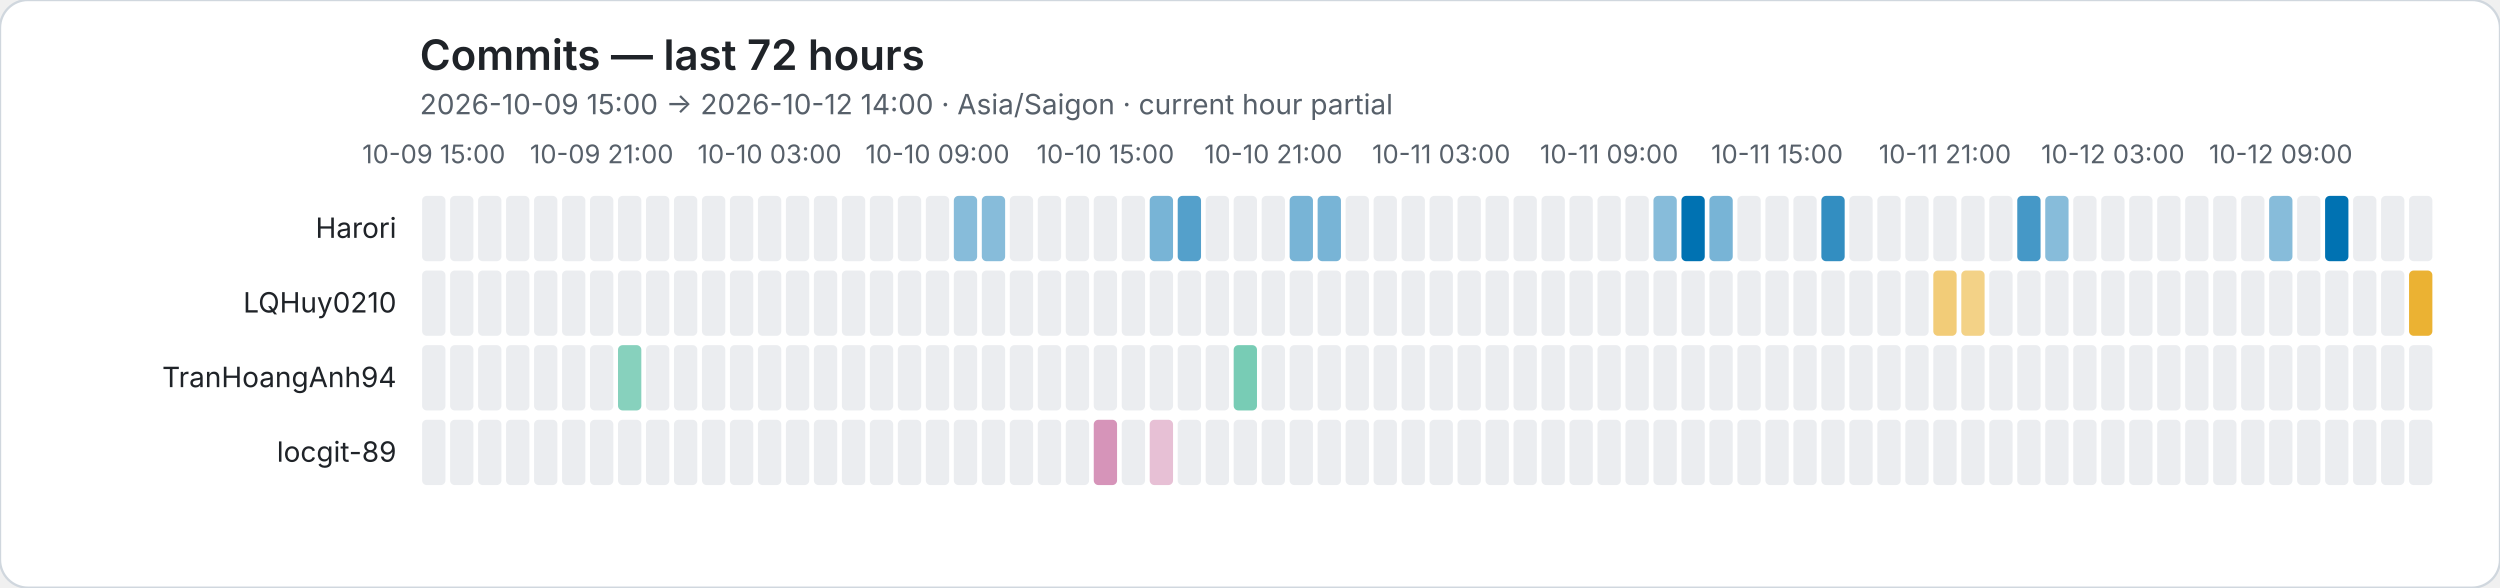
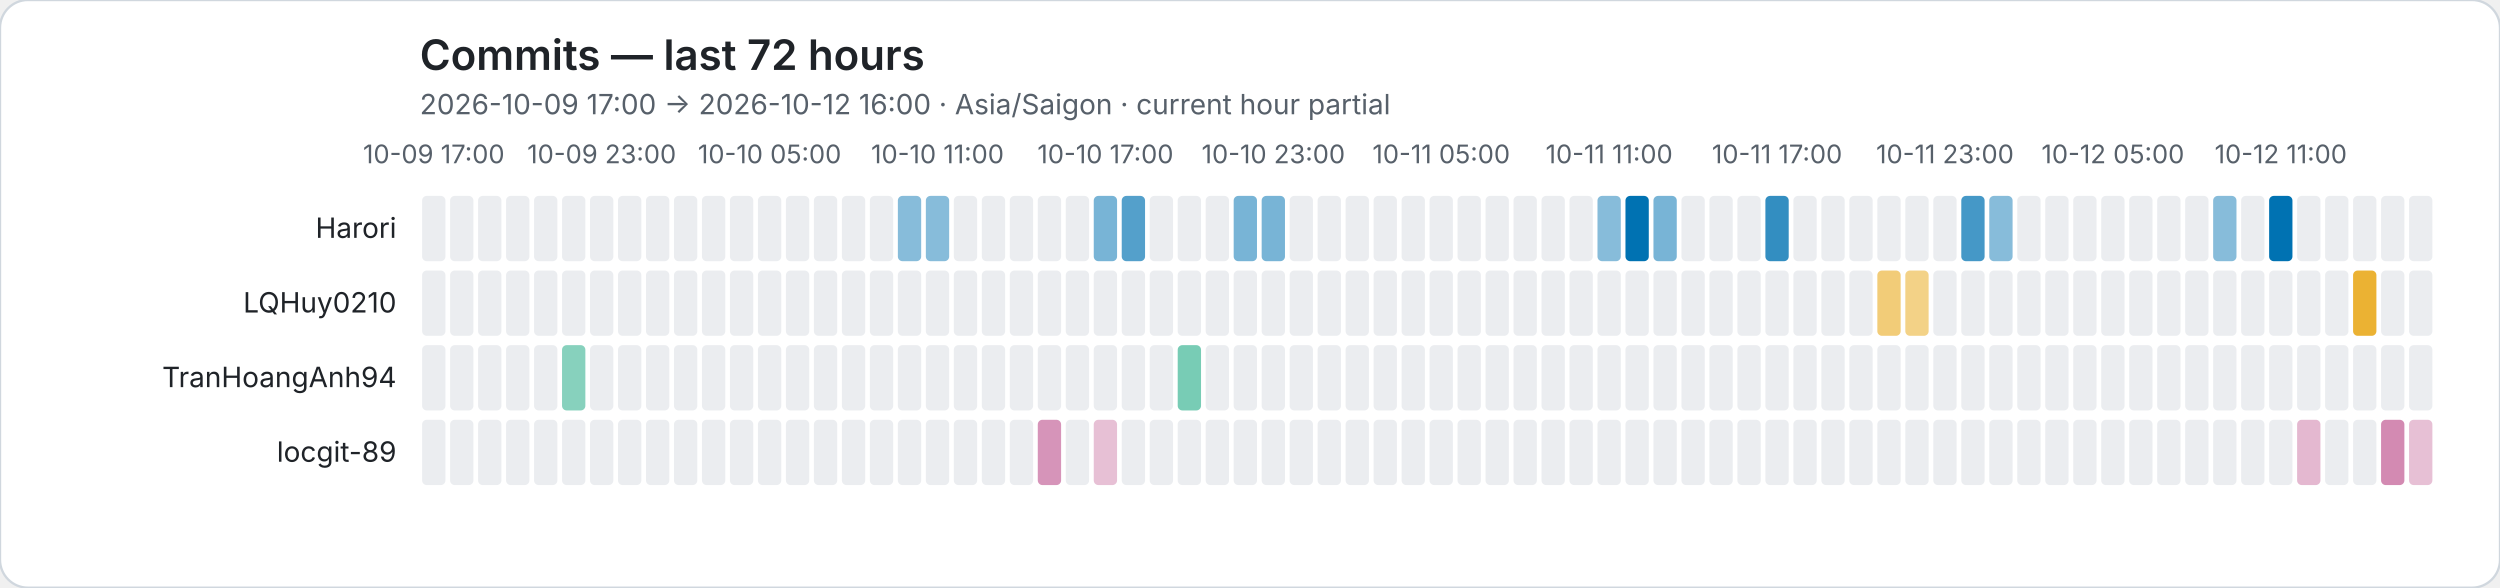
<svg xmlns="http://www.w3.org/2000/svg" role="img" viewBox="0 0 1072 252">
  <rect width="1072" height="252" rx="12" fill="#ffffff" stroke="#d0d7de" />
  <style>text{font-family:system-ui,-apple-system,BlinkMacSystemFont,"Segoe UI",sans-serif}.axis{fill:#57606a;font-size:11px}.heading{fill:#1f2328;font-size:18px;font-weight:600}.subheading{fill:#57606a;font-size:12px}.name{fill:#1f2328;font-size:12px}</style>
  <text class="heading" x="180" y="30">Commits — last 72 hours</text>
-   <text class="subheading" x="180" y="49">2026-10-09 15:00 → 2026-10-12 14:00 · Asia/Saigon · current hour partial</text>
-   <text class="axis" x="186" y="70" text-anchor="middle">10-09 15:00</text>
-   <text class="axis" x="258" y="70" text-anchor="middle">10-09 21:00</text>
-   <text class="axis" x="330" y="70" text-anchor="middle">10-10 03:00</text>
-   <text class="axis" x="402" y="70" text-anchor="middle">10-10 09:00</text>
-   <text class="axis" x="474" y="70" text-anchor="middle">10-10 15:00</text>
-   <text class="axis" x="546" y="70" text-anchor="middle">10-10 21:00</text>
-   <text class="axis" x="618" y="70" text-anchor="middle">10-11 03:00</text>
-   <text class="axis" x="690" y="70" text-anchor="middle">10-11 09:00</text>
-   <text class="axis" x="762" y="70" text-anchor="middle">10-11 15:00</text>
-   <text class="axis" x="834" y="70" text-anchor="middle">10-11 21:00</text>
-   <text class="axis" x="906" y="70" text-anchor="middle">10-12 03:00</text>
-   <text class="axis" x="978" y="70" text-anchor="middle">10-12 09:00</text>
+   <text class="subheading" x="180" y="49">2026-10-09 17:00 → 2026-10-12 16:00 · Asia/Saigon · current hour partial</text>
+   <text class="axis" x="186" y="70" text-anchor="middle">10-09 17:00</text>
+   <text class="axis" x="258" y="70" text-anchor="middle">10-09 23:00</text>
+   <text class="axis" x="330" y="70" text-anchor="middle">10-10 05:00</text>
+   <text class="axis" x="402" y="70" text-anchor="middle">10-10 11:00</text>
+   <text class="axis" x="474" y="70" text-anchor="middle">10-10 17:00</text>
+   <text class="axis" x="546" y="70" text-anchor="middle">10-10 23:00</text>
+   <text class="axis" x="618" y="70" text-anchor="middle">10-11 05:00</text>
+   <text class="axis" x="690" y="70" text-anchor="middle">10-11 11:00</text>
+   <text class="axis" x="762" y="70" text-anchor="middle">10-11 17:00</text>
+   <text class="axis" x="834" y="70" text-anchor="middle">10-11 23:00</text>
+   <text class="axis" x="906" y="70" text-anchor="middle">10-12 05:00</text>
+   <text class="axis" x="978" y="70" text-anchor="middle">10-12 11:00</text>
  <text class="name" x="170" y="102" text-anchor="end">Harori</text>
  <rect data-hour="0" x="181" y="84" width="10" height="28" rx="2" fill="#ebedf0" />
  <rect data-hour="1" x="193" y="84" width="10" height="28" rx="2" fill="#ebedf0" />
  <rect data-hour="2" x="205" y="84" width="10" height="28" rx="2" fill="#ebedf0" />
  <rect data-hour="3" x="217" y="84" width="10" height="28" rx="2" fill="#ebedf0" />
  <rect data-hour="4" x="229" y="84" width="10" height="28" rx="2" fill="#ebedf0" />
  <rect data-hour="5" x="241" y="84" width="10" height="28" rx="2" fill="#ebedf0" />
  <rect data-hour="6" x="253" y="84" width="10" height="28" rx="2" fill="#ebedf0" />
  <rect data-hour="7" x="265" y="84" width="10" height="28" rx="2" fill="#ebedf0" />
  <rect data-hour="8" x="277" y="84" width="10" height="28" rx="2" fill="#ebedf0" />
  <rect data-hour="9" x="289" y="84" width="10" height="28" rx="2" fill="#ebedf0" />
  <rect data-hour="10" x="301" y="84" width="10" height="28" rx="2" fill="#ebedf0" />
  <rect data-hour="11" x="313" y="84" width="10" height="28" rx="2" fill="#ebedf0" />
  <rect data-hour="12" x="325" y="84" width="10" height="28" rx="2" fill="#ebedf0" />
  <rect data-hour="13" x="337" y="84" width="10" height="28" rx="2" fill="#ebedf0" />
  <rect data-hour="14" x="349" y="84" width="10" height="28" rx="2" fill="#ebedf0" />
  <rect data-hour="15" x="361" y="84" width="10" height="28" rx="2" fill="#ebedf0" />
  <rect data-hour="16" x="373" y="84" width="10" height="28" rx="2" fill="#ebedf0" />
-   <rect data-hour="17" x="385" y="84" width="10" height="28" rx="2" fill="#ebedf0" />
-   <rect data-hour="18" x="397" y="84" width="10" height="28" rx="2" fill="#ebedf0" />
-   <rect data-hour="19" x="409" y="84" width="10" height="28" rx="2" fill="rgba(0, 114, 178, 0.47)" />
-   <rect data-hour="20" x="421" y="84" width="10" height="28" rx="2" fill="rgba(0, 114, 178, 0.47)" />
+   <rect data-hour="17" x="385" y="84" width="10" height="28" rx="2" fill="rgba(0, 114, 178, 0.47)" />
+   <rect data-hour="18" x="397" y="84" width="10" height="28" rx="2" fill="rgba(0, 114, 178, 0.47)" />
+   <rect data-hour="19" x="409" y="84" width="10" height="28" rx="2" fill="#ebedf0" />
+   <rect data-hour="20" x="421" y="84" width="10" height="28" rx="2" fill="#ebedf0" />
  <rect data-hour="21" x="433" y="84" width="10" height="28" rx="2" fill="#ebedf0" />
  <rect data-hour="22" x="445" y="84" width="10" height="28" rx="2" fill="#ebedf0" />
  <rect data-hour="23" x="457" y="84" width="10" height="28" rx="2" fill="#ebedf0" />
-   <rect data-hour="24" x="469" y="84" width="10" height="28" rx="2" fill="#ebedf0" />
-   <rect data-hour="25" x="481" y="84" width="10" height="28" rx="2" fill="#ebedf0" />
-   <rect data-hour="26" x="493" y="84" width="10" height="28" rx="2" fill="rgba(0, 114, 178, 0.53)" />
-   <rect data-hour="27" x="505" y="84" width="10" height="28" rx="2" fill="rgba(0, 114, 178, 0.67)" />
+   <rect data-hour="24" x="469" y="84" width="10" height="28" rx="2" fill="rgba(0, 114, 178, 0.53)" />
+   <rect data-hour="25" x="481" y="84" width="10" height="28" rx="2" fill="rgba(0, 114, 178, 0.67)" />
+   <rect data-hour="26" x="493" y="84" width="10" height="28" rx="2" fill="#ebedf0" />
+   <rect data-hour="27" x="505" y="84" width="10" height="28" rx="2" fill="#ebedf0" />
  <rect data-hour="28" x="517" y="84" width="10" height="28" rx="2" fill="#ebedf0" />
-   <rect data-hour="29" x="529" y="84" width="10" height="28" rx="2" fill="#ebedf0" />
-   <rect data-hour="30" x="541" y="84" width="10" height="28" rx="2" fill="#ebedf0" />
-   <rect data-hour="31" x="553" y="84" width="10" height="28" rx="2" fill="rgba(0, 114, 178, 0.53)" />
-   <rect data-hour="32" x="565" y="84" width="10" height="28" rx="2" fill="rgba(0, 114, 178, 0.53)" />
+   <rect data-hour="29" x="529" y="84" width="10" height="28" rx="2" fill="rgba(0, 114, 178, 0.53)" />
+   <rect data-hour="30" x="541" y="84" width="10" height="28" rx="2" fill="rgba(0, 114, 178, 0.53)" />
+   <rect data-hour="31" x="553" y="84" width="10" height="28" rx="2" fill="#ebedf0" />
+   <rect data-hour="32" x="565" y="84" width="10" height="28" rx="2" fill="#ebedf0" />
  <rect data-hour="33" x="577" y="84" width="10" height="28" rx="2" fill="#ebedf0" />
  <rect data-hour="34" x="589" y="84" width="10" height="28" rx="2" fill="#ebedf0" />
  <rect data-hour="35" x="601" y="84" width="10" height="28" rx="2" fill="#ebedf0" />
  <rect data-hour="36" x="613" y="84" width="10" height="28" rx="2" fill="#ebedf0" />
  <rect data-hour="37" x="625" y="84" width="10" height="28" rx="2" fill="#ebedf0" />
  <rect data-hour="38" x="637" y="84" width="10" height="28" rx="2" fill="#ebedf0" />
  <rect data-hour="39" x="649" y="84" width="10" height="28" rx="2" fill="#ebedf0" />
  <rect data-hour="40" x="661" y="84" width="10" height="28" rx="2" fill="#ebedf0" />
  <rect data-hour="41" x="673" y="84" width="10" height="28" rx="2" fill="#ebedf0" />
-   <rect data-hour="42" x="685" y="84" width="10" height="28" rx="2" fill="#ebedf0" />
-   <rect data-hour="43" x="697" y="84" width="10" height="28" rx="2" fill="#ebedf0" />
-   <rect data-hour="44" x="709" y="84" width="10" height="28" rx="2" fill="rgba(0, 114, 178, 0.47)" />
-   <rect data-hour="45" x="721" y="84" width="10" height="28" rx="2" fill="rgba(0, 114, 178, 1.00)" />
-   <rect data-hour="46" x="733" y="84" width="10" height="28" rx="2" fill="rgba(0, 114, 178, 0.53)" />
+   <rect data-hour="42" x="685" y="84" width="10" height="28" rx="2" fill="rgba(0, 114, 178, 0.47)" />
+   <rect data-hour="43" x="697" y="84" width="10" height="28" rx="2" fill="rgba(0, 114, 178, 1.00)" />
+   <rect data-hour="44" x="709" y="84" width="10" height="28" rx="2" fill="rgba(0, 114, 178, 0.53)" />
+   <rect data-hour="45" x="721" y="84" width="10" height="28" rx="2" fill="#ebedf0" />
+   <rect data-hour="46" x="733" y="84" width="10" height="28" rx="2" fill="#ebedf0" />
  <rect data-hour="47" x="745" y="84" width="10" height="28" rx="2" fill="#ebedf0" />
-   <rect data-hour="48" x="757" y="84" width="10" height="28" rx="2" fill="#ebedf0" />
+   <rect data-hour="48" x="757" y="84" width="10" height="28" rx="2" fill="rgba(0, 114, 178, 0.80)" />
  <rect data-hour="49" x="769" y="84" width="10" height="28" rx="2" fill="#ebedf0" />
-   <rect data-hour="50" x="781" y="84" width="10" height="28" rx="2" fill="rgba(0, 114, 178, 0.80)" />
+   <rect data-hour="50" x="781" y="84" width="10" height="28" rx="2" fill="#ebedf0" />
  <rect data-hour="51" x="793" y="84" width="10" height="28" rx="2" fill="#ebedf0" />
  <rect data-hour="52" x="805" y="84" width="10" height="28" rx="2" fill="#ebedf0" />
  <rect data-hour="53" x="817" y="84" width="10" height="28" rx="2" fill="#ebedf0" />
  <rect data-hour="54" x="829" y="84" width="10" height="28" rx="2" fill="#ebedf0" />
-   <rect data-hour="55" x="841" y="84" width="10" height="28" rx="2" fill="#ebedf0" />
-   <rect data-hour="56" x="853" y="84" width="10" height="28" rx="2" fill="#ebedf0" />
-   <rect data-hour="57" x="865" y="84" width="10" height="28" rx="2" fill="rgba(0, 114, 178, 0.73)" />
-   <rect data-hour="58" x="877" y="84" width="10" height="28" rx="2" fill="rgba(0, 114, 178, 0.47)" />
+   <rect data-hour="55" x="841" y="84" width="10" height="28" rx="2" fill="rgba(0, 114, 178, 0.73)" />
+   <rect data-hour="56" x="853" y="84" width="10" height="28" rx="2" fill="rgba(0, 114, 178, 0.47)" />
+   <rect data-hour="57" x="865" y="84" width="10" height="28" rx="2" fill="#ebedf0" />
+   <rect data-hour="58" x="877" y="84" width="10" height="28" rx="2" fill="#ebedf0" />
  <rect data-hour="59" x="889" y="84" width="10" height="28" rx="2" fill="#ebedf0" />
  <rect data-hour="60" x="901" y="84" width="10" height="28" rx="2" fill="#ebedf0" />
  <rect data-hour="61" x="913" y="84" width="10" height="28" rx="2" fill="#ebedf0" />
  <rect data-hour="62" x="925" y="84" width="10" height="28" rx="2" fill="#ebedf0" />
  <rect data-hour="63" x="937" y="84" width="10" height="28" rx="2" fill="#ebedf0" />
-   <rect data-hour="64" x="949" y="84" width="10" height="28" rx="2" fill="#ebedf0" />
+   <rect data-hour="64" x="949" y="84" width="10" height="28" rx="2" fill="rgba(0, 114, 178, 0.47)" />
  <rect data-hour="65" x="961" y="84" width="10" height="28" rx="2" fill="#ebedf0" />
-   <rect data-hour="66" x="973" y="84" width="10" height="28" rx="2" fill="rgba(0, 114, 178, 0.47)" />
+   <rect data-hour="66" x="973" y="84" width="10" height="28" rx="2" fill="rgba(0, 114, 178, 1.00)" />
  <rect data-hour="67" x="985" y="84" width="10" height="28" rx="2" fill="#ebedf0" />
-   <rect data-hour="68" x="997" y="84" width="10" height="28" rx="2" fill="rgba(0, 114, 178, 1.00)" />
+   <rect data-hour="68" x="997" y="84" width="10" height="28" rx="2" fill="#ebedf0" />
  <rect data-hour="69" x="1009" y="84" width="10" height="28" rx="2" fill="#ebedf0" />
  <rect data-hour="70" x="1021" y="84" width="10" height="28" rx="2" fill="#ebedf0" />
  <rect data-hour="71" x="1033" y="84" width="10" height="28" rx="2" fill="#ebedf0" />
  <text class="name" x="170" y="134" text-anchor="end">LQHuy0210</text>
  <rect data-hour="0" x="181" y="116" width="10" height="28" rx="2" fill="#ebedf0" />
  <rect data-hour="1" x="193" y="116" width="10" height="28" rx="2" fill="#ebedf0" />
  <rect data-hour="2" x="205" y="116" width="10" height="28" rx="2" fill="#ebedf0" />
  <rect data-hour="3" x="217" y="116" width="10" height="28" rx="2" fill="#ebedf0" />
  <rect data-hour="4" x="229" y="116" width="10" height="28" rx="2" fill="#ebedf0" />
  <rect data-hour="5" x="241" y="116" width="10" height="28" rx="2" fill="#ebedf0" />
  <rect data-hour="6" x="253" y="116" width="10" height="28" rx="2" fill="#ebedf0" />
  <rect data-hour="7" x="265" y="116" width="10" height="28" rx="2" fill="#ebedf0" />
  <rect data-hour="8" x="277" y="116" width="10" height="28" rx="2" fill="#ebedf0" />
  <rect data-hour="9" x="289" y="116" width="10" height="28" rx="2" fill="#ebedf0" />
  <rect data-hour="10" x="301" y="116" width="10" height="28" rx="2" fill="#ebedf0" />
  <rect data-hour="11" x="313" y="116" width="10" height="28" rx="2" fill="#ebedf0" />
  <rect data-hour="12" x="325" y="116" width="10" height="28" rx="2" fill="#ebedf0" />
  <rect data-hour="13" x="337" y="116" width="10" height="28" rx="2" fill="#ebedf0" />
  <rect data-hour="14" x="349" y="116" width="10" height="28" rx="2" fill="#ebedf0" />
  <rect data-hour="15" x="361" y="116" width="10" height="28" rx="2" fill="#ebedf0" />
  <rect data-hour="16" x="373" y="116" width="10" height="28" rx="2" fill="#ebedf0" />
  <rect data-hour="17" x="385" y="116" width="10" height="28" rx="2" fill="#ebedf0" />
  <rect data-hour="18" x="397" y="116" width="10" height="28" rx="2" fill="#ebedf0" />
  <rect data-hour="19" x="409" y="116" width="10" height="28" rx="2" fill="#ebedf0" />
  <rect data-hour="20" x="421" y="116" width="10" height="28" rx="2" fill="#ebedf0" />
  <rect data-hour="21" x="433" y="116" width="10" height="28" rx="2" fill="#ebedf0" />
  <rect data-hour="22" x="445" y="116" width="10" height="28" rx="2" fill="#ebedf0" />
  <rect data-hour="23" x="457" y="116" width="10" height="28" rx="2" fill="#ebedf0" />
  <rect data-hour="24" x="469" y="116" width="10" height="28" rx="2" fill="#ebedf0" />
  <rect data-hour="25" x="481" y="116" width="10" height="28" rx="2" fill="#ebedf0" />
  <rect data-hour="26" x="493" y="116" width="10" height="28" rx="2" fill="#ebedf0" />
  <rect data-hour="27" x="505" y="116" width="10" height="28" rx="2" fill="#ebedf0" />
  <rect data-hour="28" x="517" y="116" width="10" height="28" rx="2" fill="#ebedf0" />
  <rect data-hour="29" x="529" y="116" width="10" height="28" rx="2" fill="#ebedf0" />
  <rect data-hour="30" x="541" y="116" width="10" height="28" rx="2" fill="#ebedf0" />
  <rect data-hour="31" x="553" y="116" width="10" height="28" rx="2" fill="#ebedf0" />
  <rect data-hour="32" x="565" y="116" width="10" height="28" rx="2" fill="#ebedf0" />
  <rect data-hour="33" x="577" y="116" width="10" height="28" rx="2" fill="#ebedf0" />
  <rect data-hour="34" x="589" y="116" width="10" height="28" rx="2" fill="#ebedf0" />
  <rect data-hour="35" x="601" y="116" width="10" height="28" rx="2" fill="#ebedf0" />
  <rect data-hour="36" x="613" y="116" width="10" height="28" rx="2" fill="#ebedf0" />
  <rect data-hour="37" x="625" y="116" width="10" height="28" rx="2" fill="#ebedf0" />
  <rect data-hour="38" x="637" y="116" width="10" height="28" rx="2" fill="#ebedf0" />
  <rect data-hour="39" x="649" y="116" width="10" height="28" rx="2" fill="#ebedf0" />
  <rect data-hour="40" x="661" y="116" width="10" height="28" rx="2" fill="#ebedf0" />
  <rect data-hour="41" x="673" y="116" width="10" height="28" rx="2" fill="#ebedf0" />
  <rect data-hour="42" x="685" y="116" width="10" height="28" rx="2" fill="#ebedf0" />
  <rect data-hour="43" x="697" y="116" width="10" height="28" rx="2" fill="#ebedf0" />
  <rect data-hour="44" x="709" y="116" width="10" height="28" rx="2" fill="#ebedf0" />
  <rect data-hour="45" x="721" y="116" width="10" height="28" rx="2" fill="#ebedf0" />
  <rect data-hour="46" x="733" y="116" width="10" height="28" rx="2" fill="#ebedf0" />
  <rect data-hour="47" x="745" y="116" width="10" height="28" rx="2" fill="#ebedf0" />
  <rect data-hour="48" x="757" y="116" width="10" height="28" rx="2" fill="#ebedf0" />
  <rect data-hour="49" x="769" y="116" width="10" height="28" rx="2" fill="#ebedf0" />
  <rect data-hour="50" x="781" y="116" width="10" height="28" rx="2" fill="#ebedf0" />
  <rect data-hour="51" x="793" y="116" width="10" height="28" rx="2" fill="#ebedf0" />
-   <rect data-hour="52" x="805" y="116" width="10" height="28" rx="2" fill="#ebedf0" />
-   <rect data-hour="53" x="817" y="116" width="10" height="28" rx="2" fill="#ebedf0" />
-   <rect data-hour="54" x="829" y="116" width="10" height="28" rx="2" fill="rgba(230, 159, 0, 0.53)" />
-   <rect data-hour="55" x="841" y="116" width="10" height="28" rx="2" fill="rgba(230, 159, 0, 0.47)" />
+   <rect data-hour="52" x="805" y="116" width="10" height="28" rx="2" fill="rgba(230, 159, 0, 0.53)" />
+   <rect data-hour="53" x="817" y="116" width="10" height="28" rx="2" fill="rgba(230, 159, 0, 0.47)" />
+   <rect data-hour="54" x="829" y="116" width="10" height="28" rx="2" fill="#ebedf0" />
+   <rect data-hour="55" x="841" y="116" width="10" height="28" rx="2" fill="#ebedf0" />
  <rect data-hour="56" x="853" y="116" width="10" height="28" rx="2" fill="#ebedf0" />
  <rect data-hour="57" x="865" y="116" width="10" height="28" rx="2" fill="#ebedf0" />
  <rect data-hour="58" x="877" y="116" width="10" height="28" rx="2" fill="#ebedf0" />
  <rect data-hour="59" x="889" y="116" width="10" height="28" rx="2" fill="#ebedf0" />
  <rect data-hour="60" x="901" y="116" width="10" height="28" rx="2" fill="#ebedf0" />
  <rect data-hour="61" x="913" y="116" width="10" height="28" rx="2" fill="#ebedf0" />
  <rect data-hour="62" x="925" y="116" width="10" height="28" rx="2" fill="#ebedf0" />
  <rect data-hour="63" x="937" y="116" width="10" height="28" rx="2" fill="#ebedf0" />
  <rect data-hour="64" x="949" y="116" width="10" height="28" rx="2" fill="#ebedf0" />
  <rect data-hour="65" x="961" y="116" width="10" height="28" rx="2" fill="#ebedf0" />
  <rect data-hour="66" x="973" y="116" width="10" height="28" rx="2" fill="#ebedf0" />
  <rect data-hour="67" x="985" y="116" width="10" height="28" rx="2" fill="#ebedf0" />
  <rect data-hour="68" x="997" y="116" width="10" height="28" rx="2" fill="#ebedf0" />
-   <rect data-hour="69" x="1009" y="116" width="10" height="28" rx="2" fill="#ebedf0" />
+   <rect data-hour="69" x="1009" y="116" width="10" height="28" rx="2" fill="rgba(230, 159, 0, 0.80)" />
  <rect data-hour="70" x="1021" y="116" width="10" height="28" rx="2" fill="#ebedf0" />
-   <rect data-hour="71" x="1033" y="116" width="10" height="28" rx="2" fill="rgba(230, 159, 0, 0.80)" />
+   <rect data-hour="71" x="1033" y="116" width="10" height="28" rx="2" fill="#ebedf0" />
  <text class="name" x="170" y="166" text-anchor="end">TranHoangAnh94</text>
  <rect data-hour="0" x="181" y="148" width="10" height="28" rx="2" fill="#ebedf0" />
  <rect data-hour="1" x="193" y="148" width="10" height="28" rx="2" fill="#ebedf0" />
  <rect data-hour="2" x="205" y="148" width="10" height="28" rx="2" fill="#ebedf0" />
  <rect data-hour="3" x="217" y="148" width="10" height="28" rx="2" fill="#ebedf0" />
  <rect data-hour="4" x="229" y="148" width="10" height="28" rx="2" fill="#ebedf0" />
-   <rect data-hour="5" x="241" y="148" width="10" height="28" rx="2" fill="#ebedf0" />
+   <rect data-hour="5" x="241" y="148" width="10" height="28" rx="2" fill="rgba(0, 158, 115, 0.47)" />
  <rect data-hour="6" x="253" y="148" width="10" height="28" rx="2" fill="#ebedf0" />
-   <rect data-hour="7" x="265" y="148" width="10" height="28" rx="2" fill="rgba(0, 158, 115, 0.47)" />
+   <rect data-hour="7" x="265" y="148" width="10" height="28" rx="2" fill="#ebedf0" />
  <rect data-hour="8" x="277" y="148" width="10" height="28" rx="2" fill="#ebedf0" />
  <rect data-hour="9" x="289" y="148" width="10" height="28" rx="2" fill="#ebedf0" />
  <rect data-hour="10" x="301" y="148" width="10" height="28" rx="2" fill="#ebedf0" />
  <rect data-hour="11" x="313" y="148" width="10" height="28" rx="2" fill="#ebedf0" />
  <rect data-hour="12" x="325" y="148" width="10" height="28" rx="2" fill="#ebedf0" />
  <rect data-hour="13" x="337" y="148" width="10" height="28" rx="2" fill="#ebedf0" />
  <rect data-hour="14" x="349" y="148" width="10" height="28" rx="2" fill="#ebedf0" />
  <rect data-hour="15" x="361" y="148" width="10" height="28" rx="2" fill="#ebedf0" />
  <rect data-hour="16" x="373" y="148" width="10" height="28" rx="2" fill="#ebedf0" />
  <rect data-hour="17" x="385" y="148" width="10" height="28" rx="2" fill="#ebedf0" />
  <rect data-hour="18" x="397" y="148" width="10" height="28" rx="2" fill="#ebedf0" />
  <rect data-hour="19" x="409" y="148" width="10" height="28" rx="2" fill="#ebedf0" />
  <rect data-hour="20" x="421" y="148" width="10" height="28" rx="2" fill="#ebedf0" />
  <rect data-hour="21" x="433" y="148" width="10" height="28" rx="2" fill="#ebedf0" />
  <rect data-hour="22" x="445" y="148" width="10" height="28" rx="2" fill="#ebedf0" />
  <rect data-hour="23" x="457" y="148" width="10" height="28" rx="2" fill="#ebedf0" />
  <rect data-hour="24" x="469" y="148" width="10" height="28" rx="2" fill="#ebedf0" />
  <rect data-hour="25" x="481" y="148" width="10" height="28" rx="2" fill="#ebedf0" />
  <rect data-hour="26" x="493" y="148" width="10" height="28" rx="2" fill="#ebedf0" />
-   <rect data-hour="27" x="505" y="148" width="10" height="28" rx="2" fill="#ebedf0" />
+   <rect data-hour="27" x="505" y="148" width="10" height="28" rx="2" fill="rgba(0, 158, 115, 0.53)" />
  <rect data-hour="28" x="517" y="148" width="10" height="28" rx="2" fill="#ebedf0" />
-   <rect data-hour="29" x="529" y="148" width="10" height="28" rx="2" fill="rgba(0, 158, 115, 0.53)" />
+   <rect data-hour="29" x="529" y="148" width="10" height="28" rx="2" fill="#ebedf0" />
  <rect data-hour="30" x="541" y="148" width="10" height="28" rx="2" fill="#ebedf0" />
  <rect data-hour="31" x="553" y="148" width="10" height="28" rx="2" fill="#ebedf0" />
  <rect data-hour="32" x="565" y="148" width="10" height="28" rx="2" fill="#ebedf0" />
  <rect data-hour="33" x="577" y="148" width="10" height="28" rx="2" fill="#ebedf0" />
  <rect data-hour="34" x="589" y="148" width="10" height="28" rx="2" fill="#ebedf0" />
  <rect data-hour="35" x="601" y="148" width="10" height="28" rx="2" fill="#ebedf0" />
  <rect data-hour="36" x="613" y="148" width="10" height="28" rx="2" fill="#ebedf0" />
  <rect data-hour="37" x="625" y="148" width="10" height="28" rx="2" fill="#ebedf0" />
  <rect data-hour="38" x="637" y="148" width="10" height="28" rx="2" fill="#ebedf0" />
  <rect data-hour="39" x="649" y="148" width="10" height="28" rx="2" fill="#ebedf0" />
  <rect data-hour="40" x="661" y="148" width="10" height="28" rx="2" fill="#ebedf0" />
  <rect data-hour="41" x="673" y="148" width="10" height="28" rx="2" fill="#ebedf0" />
  <rect data-hour="42" x="685" y="148" width="10" height="28" rx="2" fill="#ebedf0" />
  <rect data-hour="43" x="697" y="148" width="10" height="28" rx="2" fill="#ebedf0" />
  <rect data-hour="44" x="709" y="148" width="10" height="28" rx="2" fill="#ebedf0" />
  <rect data-hour="45" x="721" y="148" width="10" height="28" rx="2" fill="#ebedf0" />
  <rect data-hour="46" x="733" y="148" width="10" height="28" rx="2" fill="#ebedf0" />
  <rect data-hour="47" x="745" y="148" width="10" height="28" rx="2" fill="#ebedf0" />
  <rect data-hour="48" x="757" y="148" width="10" height="28" rx="2" fill="#ebedf0" />
  <rect data-hour="49" x="769" y="148" width="10" height="28" rx="2" fill="#ebedf0" />
  <rect data-hour="50" x="781" y="148" width="10" height="28" rx="2" fill="#ebedf0" />
  <rect data-hour="51" x="793" y="148" width="10" height="28" rx="2" fill="#ebedf0" />
  <rect data-hour="52" x="805" y="148" width="10" height="28" rx="2" fill="#ebedf0" />
  <rect data-hour="53" x="817" y="148" width="10" height="28" rx="2" fill="#ebedf0" />
  <rect data-hour="54" x="829" y="148" width="10" height="28" rx="2" fill="#ebedf0" />
  <rect data-hour="55" x="841" y="148" width="10" height="28" rx="2" fill="#ebedf0" />
  <rect data-hour="56" x="853" y="148" width="10" height="28" rx="2" fill="#ebedf0" />
  <rect data-hour="57" x="865" y="148" width="10" height="28" rx="2" fill="#ebedf0" />
  <rect data-hour="58" x="877" y="148" width="10" height="28" rx="2" fill="#ebedf0" />
  <rect data-hour="59" x="889" y="148" width="10" height="28" rx="2" fill="#ebedf0" />
  <rect data-hour="60" x="901" y="148" width="10" height="28" rx="2" fill="#ebedf0" />
  <rect data-hour="61" x="913" y="148" width="10" height="28" rx="2" fill="#ebedf0" />
  <rect data-hour="62" x="925" y="148" width="10" height="28" rx="2" fill="#ebedf0" />
  <rect data-hour="63" x="937" y="148" width="10" height="28" rx="2" fill="#ebedf0" />
  <rect data-hour="64" x="949" y="148" width="10" height="28" rx="2" fill="#ebedf0" />
  <rect data-hour="65" x="961" y="148" width="10" height="28" rx="2" fill="#ebedf0" />
  <rect data-hour="66" x="973" y="148" width="10" height="28" rx="2" fill="#ebedf0" />
  <rect data-hour="67" x="985" y="148" width="10" height="28" rx="2" fill="#ebedf0" />
  <rect data-hour="68" x="997" y="148" width="10" height="28" rx="2" fill="#ebedf0" />
  <rect data-hour="69" x="1009" y="148" width="10" height="28" rx="2" fill="#ebedf0" />
  <rect data-hour="70" x="1021" y="148" width="10" height="28" rx="2" fill="#ebedf0" />
  <rect data-hour="71" x="1033" y="148" width="10" height="28" rx="2" fill="#ebedf0" />
  <text class="name" x="170" y="198" text-anchor="end">locgit-89</text>
  <rect data-hour="0" x="181" y="180" width="10" height="28" rx="2" fill="#ebedf0" />
  <rect data-hour="1" x="193" y="180" width="10" height="28" rx="2" fill="#ebedf0" />
  <rect data-hour="2" x="205" y="180" width="10" height="28" rx="2" fill="#ebedf0" />
  <rect data-hour="3" x="217" y="180" width="10" height="28" rx="2" fill="#ebedf0" />
  <rect data-hour="4" x="229" y="180" width="10" height="28" rx="2" fill="#ebedf0" />
  <rect data-hour="5" x="241" y="180" width="10" height="28" rx="2" fill="#ebedf0" />
  <rect data-hour="6" x="253" y="180" width="10" height="28" rx="2" fill="#ebedf0" />
  <rect data-hour="7" x="265" y="180" width="10" height="28" rx="2" fill="#ebedf0" />
  <rect data-hour="8" x="277" y="180" width="10" height="28" rx="2" fill="#ebedf0" />
  <rect data-hour="9" x="289" y="180" width="10" height="28" rx="2" fill="#ebedf0" />
  <rect data-hour="10" x="301" y="180" width="10" height="28" rx="2" fill="#ebedf0" />
  <rect data-hour="11" x="313" y="180" width="10" height="28" rx="2" fill="#ebedf0" />
  <rect data-hour="12" x="325" y="180" width="10" height="28" rx="2" fill="#ebedf0" />
  <rect data-hour="13" x="337" y="180" width="10" height="28" rx="2" fill="#ebedf0" />
  <rect data-hour="14" x="349" y="180" width="10" height="28" rx="2" fill="#ebedf0" />
  <rect data-hour="15" x="361" y="180" width="10" height="28" rx="2" fill="#ebedf0" />
  <rect data-hour="16" x="373" y="180" width="10" height="28" rx="2" fill="#ebedf0" />
  <rect data-hour="17" x="385" y="180" width="10" height="28" rx="2" fill="#ebedf0" />
  <rect data-hour="18" x="397" y="180" width="10" height="28" rx="2" fill="#ebedf0" />
  <rect data-hour="19" x="409" y="180" width="10" height="28" rx="2" fill="#ebedf0" />
  <rect data-hour="20" x="421" y="180" width="10" height="28" rx="2" fill="#ebedf0" />
  <rect data-hour="21" x="433" y="180" width="10" height="28" rx="2" fill="#ebedf0" />
-   <rect data-hour="22" x="445" y="180" width="10" height="28" rx="2" fill="#ebedf0" />
+   <rect data-hour="22" x="445" y="180" width="10" height="28" rx="2" fill="rgba(204, 121, 167, 0.80)" />
  <rect data-hour="23" x="457" y="180" width="10" height="28" rx="2" fill="#ebedf0" />
-   <rect data-hour="24" x="469" y="180" width="10" height="28" rx="2" fill="rgba(204, 121, 167, 0.80)" />
+   <rect data-hour="24" x="469" y="180" width="10" height="28" rx="2" fill="rgba(204, 121, 167, 0.47)" />
  <rect data-hour="25" x="481" y="180" width="10" height="28" rx="2" fill="#ebedf0" />
-   <rect data-hour="26" x="493" y="180" width="10" height="28" rx="2" fill="rgba(204, 121, 167, 0.47)" />
+   <rect data-hour="26" x="493" y="180" width="10" height="28" rx="2" fill="#ebedf0" />
  <rect data-hour="27" x="505" y="180" width="10" height="28" rx="2" fill="#ebedf0" />
  <rect data-hour="28" x="517" y="180" width="10" height="28" rx="2" fill="#ebedf0" />
  <rect data-hour="29" x="529" y="180" width="10" height="28" rx="2" fill="#ebedf0" />
  <rect data-hour="30" x="541" y="180" width="10" height="28" rx="2" fill="#ebedf0" />
  <rect data-hour="31" x="553" y="180" width="10" height="28" rx="2" fill="#ebedf0" />
  <rect data-hour="32" x="565" y="180" width="10" height="28" rx="2" fill="#ebedf0" />
  <rect data-hour="33" x="577" y="180" width="10" height="28" rx="2" fill="#ebedf0" />
  <rect data-hour="34" x="589" y="180" width="10" height="28" rx="2" fill="#ebedf0" />
  <rect data-hour="35" x="601" y="180" width="10" height="28" rx="2" fill="#ebedf0" />
  <rect data-hour="36" x="613" y="180" width="10" height="28" rx="2" fill="#ebedf0" />
  <rect data-hour="37" x="625" y="180" width="10" height="28" rx="2" fill="#ebedf0" />
  <rect data-hour="38" x="637" y="180" width="10" height="28" rx="2" fill="#ebedf0" />
  <rect data-hour="39" x="649" y="180" width="10" height="28" rx="2" fill="#ebedf0" />
  <rect data-hour="40" x="661" y="180" width="10" height="28" rx="2" fill="#ebedf0" />
  <rect data-hour="41" x="673" y="180" width="10" height="28" rx="2" fill="#ebedf0" />
  <rect data-hour="42" x="685" y="180" width="10" height="28" rx="2" fill="#ebedf0" />
  <rect data-hour="43" x="697" y="180" width="10" height="28" rx="2" fill="#ebedf0" />
  <rect data-hour="44" x="709" y="180" width="10" height="28" rx="2" fill="#ebedf0" />
  <rect data-hour="45" x="721" y="180" width="10" height="28" rx="2" fill="#ebedf0" />
  <rect data-hour="46" x="733" y="180" width="10" height="28" rx="2" fill="#ebedf0" />
  <rect data-hour="47" x="745" y="180" width="10" height="28" rx="2" fill="#ebedf0" />
  <rect data-hour="48" x="757" y="180" width="10" height="28" rx="2" fill="#ebedf0" />
  <rect data-hour="49" x="769" y="180" width="10" height="28" rx="2" fill="#ebedf0" />
  <rect data-hour="50" x="781" y="180" width="10" height="28" rx="2" fill="#ebedf0" />
  <rect data-hour="51" x="793" y="180" width="10" height="28" rx="2" fill="#ebedf0" />
  <rect data-hour="52" x="805" y="180" width="10" height="28" rx="2" fill="#ebedf0" />
  <rect data-hour="53" x="817" y="180" width="10" height="28" rx="2" fill="#ebedf0" />
  <rect data-hour="54" x="829" y="180" width="10" height="28" rx="2" fill="#ebedf0" />
  <rect data-hour="55" x="841" y="180" width="10" height="28" rx="2" fill="#ebedf0" />
  <rect data-hour="56" x="853" y="180" width="10" height="28" rx="2" fill="#ebedf0" />
  <rect data-hour="57" x="865" y="180" width="10" height="28" rx="2" fill="#ebedf0" />
  <rect data-hour="58" x="877" y="180" width="10" height="28" rx="2" fill="#ebedf0" />
  <rect data-hour="59" x="889" y="180" width="10" height="28" rx="2" fill="#ebedf0" />
  <rect data-hour="60" x="901" y="180" width="10" height="28" rx="2" fill="#ebedf0" />
  <rect data-hour="61" x="913" y="180" width="10" height="28" rx="2" fill="#ebedf0" />
  <rect data-hour="62" x="925" y="180" width="10" height="28" rx="2" fill="#ebedf0" />
  <rect data-hour="63" x="937" y="180" width="10" height="28" rx="2" fill="#ebedf0" />
  <rect data-hour="64" x="949" y="180" width="10" height="28" rx="2" fill="#ebedf0" />
  <rect data-hour="65" x="961" y="180" width="10" height="28" rx="2" fill="#ebedf0" />
  <rect data-hour="66" x="973" y="180" width="10" height="28" rx="2" fill="#ebedf0" />
-   <rect data-hour="67" x="985" y="180" width="10" height="28" rx="2" fill="#ebedf0" />
+   <rect data-hour="67" x="985" y="180" width="10" height="28" rx="2" fill="rgba(204, 121, 167, 0.53)" />
  <rect data-hour="68" x="997" y="180" width="10" height="28" rx="2" fill="#ebedf0" />
  <rect data-hour="69" x="1009" y="180" width="10" height="28" rx="2" fill="#ebedf0" />
-   <rect data-hour="70" x="1021" y="180" width="10" height="28" rx="2" fill="#ebedf0" />
-   <rect data-hour="71" x="1033" y="180" width="10" height="28" rx="2" fill="#ebedf0" />
+   <rect data-hour="70" x="1021" y="180" width="10" height="28" rx="2" fill="rgba(204, 121, 167, 0.87)" />
+   <rect data-hour="71" x="1033" y="180" width="10" height="28" rx="2" fill="rgba(204, 121, 167, 0.47)" />
</svg>
